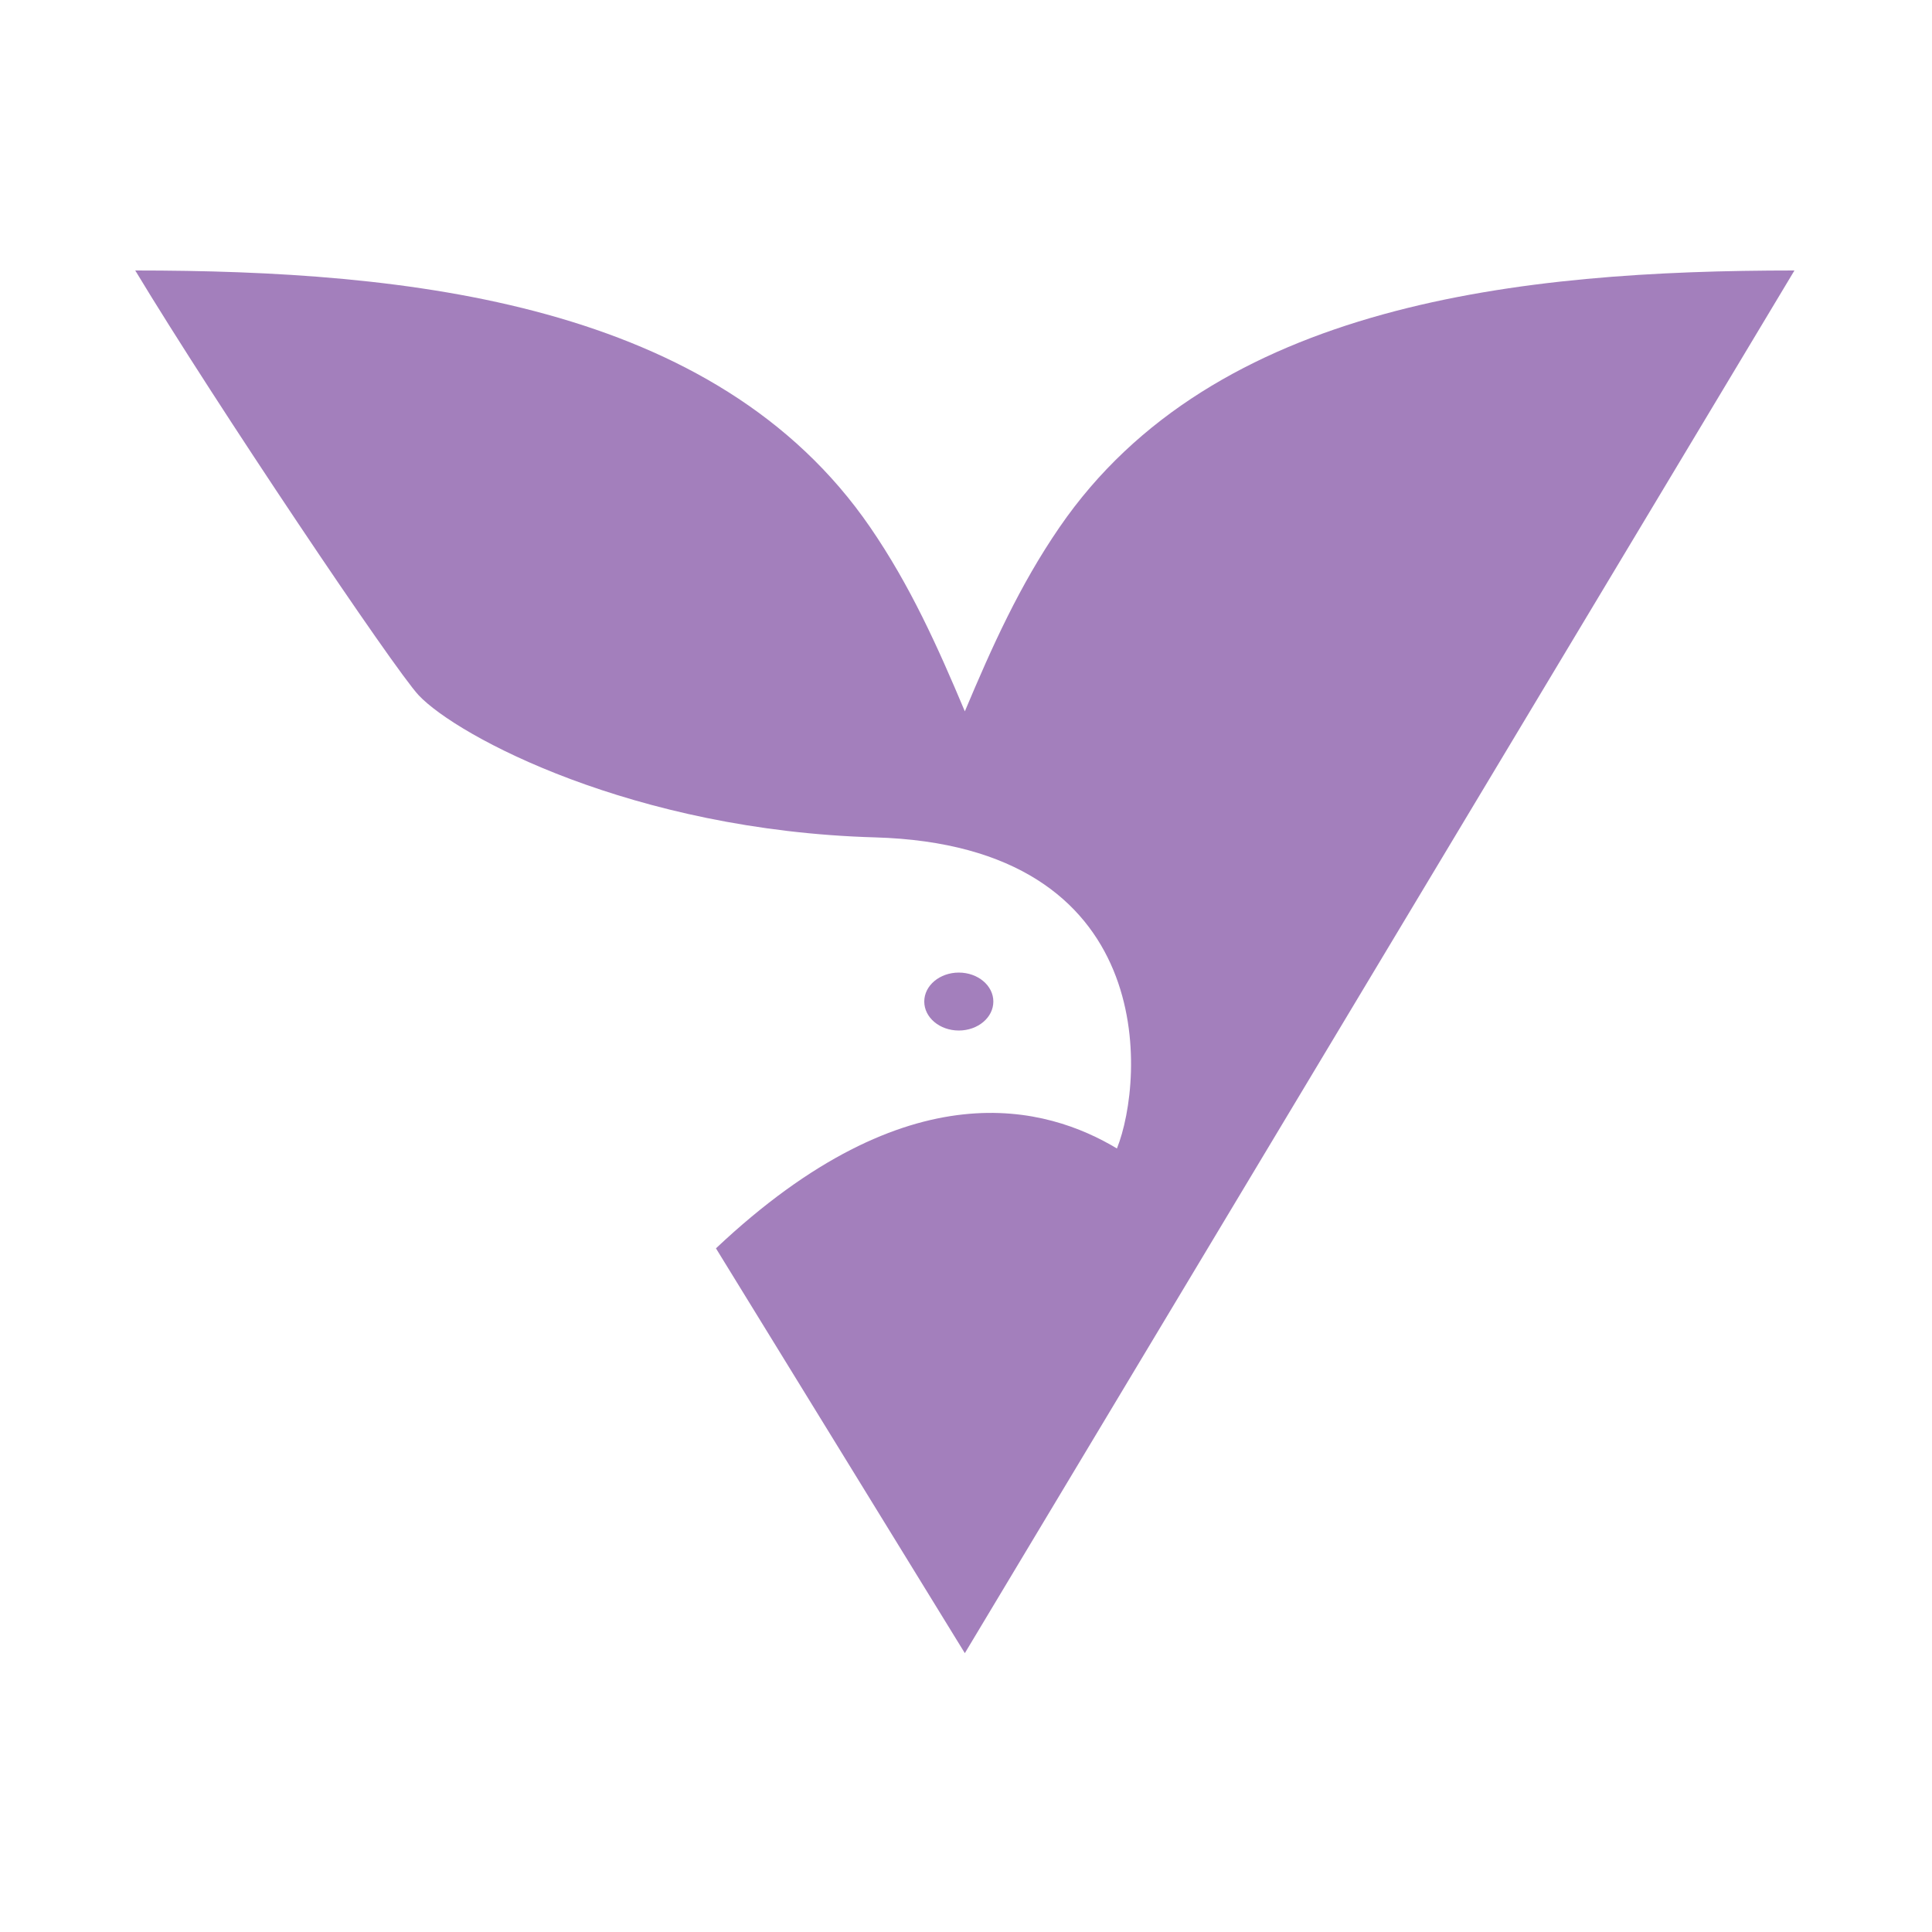
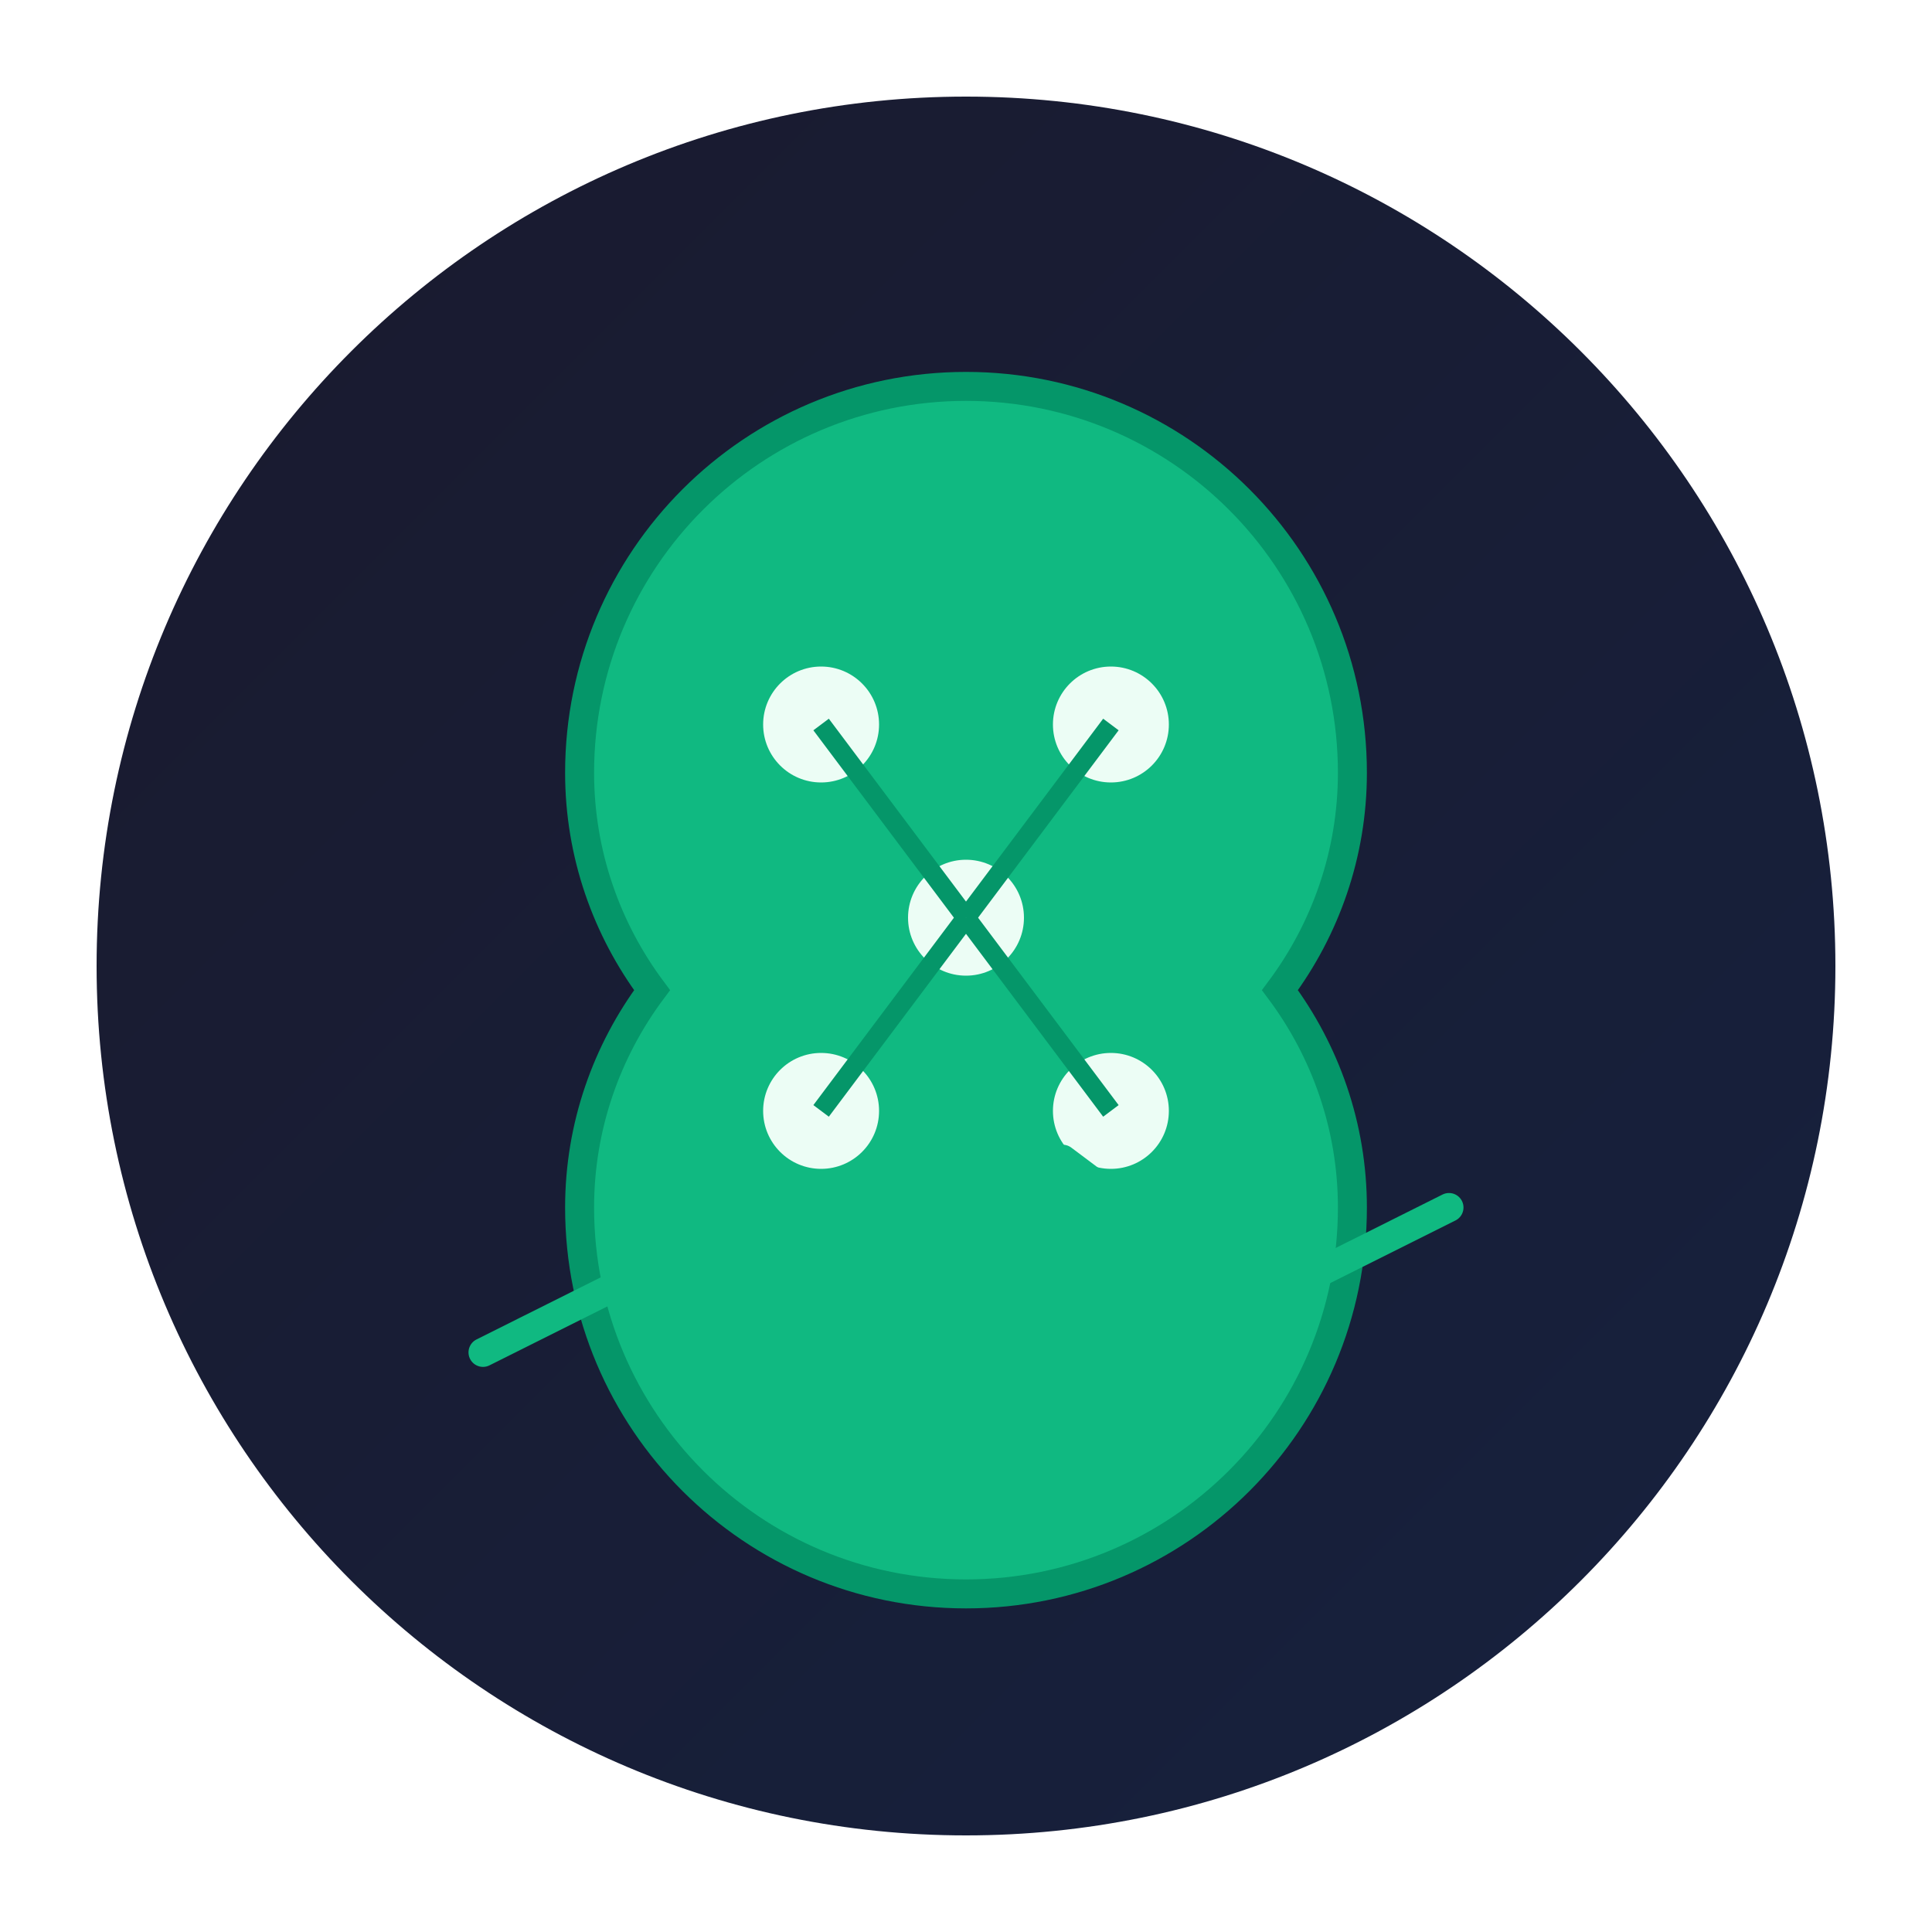
<svg xmlns="http://www.w3.org/2000/svg" width="200" height="200" viewBox="0 0 200 200" fill="none">
-   <path d="M43.343 71.975C40.83 69.305 22.349 41.836 14 28C42.239 28 74.084 31.293 90.072 54.57C94.225 60.616 97.052 66.916 99.88 73.639C102.708 66.916 105.536 60.616 109.689 54.57C125.676 31.293 157.522 28 185.761 28L99.88 171.134L74.116 129.228C94.155 110.335 108.468 114.596 115.625 118.89C118.488 111.733 120.125 87.529 90.577 86.685C65.528 85.969 47.341 76.223 43.343 71.975Z" fill="#A37FBC" />
-   <ellipse cx="99.255" cy="103.68" rx="3.576" ry="2.999" fill="#A37FBC" />
+   <circle cx="100" cy="100" r="90" fill="url(#gradient)" />
+   <path d="M100 40C77.9 40 60 57.9 60 80C60 88.4 62.8 96.2 67.5 102.5C62.8 108.8 60 116.6 60 125C60 147.1 77.9 165 100 165C122.1 165 140 147.1 140 125C140 116.6 137.2 108.8 132.5 102.5C137.2 96.2 140 88.4 140 80C140 57.9 122.1 40 100 40Z" fill="#10B981" stroke="#059669" stroke-width="3" />
+   <circle cx="85" cy="75" r="6" fill="#ECFDF5" />
+   <circle cx="115" cy="75" r="6" fill="#ECFDF5" />
+   <circle cx="100" cy="95" r="6" fill="#ECFDF5" />
+   <circle cx="85" cy="115" r="6" fill="#ECFDF5" />
+   <circle cx="115" cy="115" r="6" fill="#ECFDF5" />
+   <line x1="85" y1="75" x2="100" y2="95" stroke="#059669" stroke-width="2" />
+   <line x1="115" y1="75" x2="100" y2="95" stroke="#059669" stroke-width="2" />
+   <line x1="100" y1="95" x2="85" y2="115" stroke="#059669" stroke-width="2" />
+   <line x1="100" y1="95" x2="115" y2="115" stroke="#059669" stroke-width="2" />
+   <path d="M 50 140 L 70 130 L 90 145 L 110 120 L 130 135 L 150 125" stroke="#10B981" stroke-width="3" fill="none" stroke-linecap="round" stroke-linejoin="round" />
+   <defs>
+     <linearGradient id="gradient" x1="0%" y1="0%" x2="100%" y2="100%">
+       <stop offset="0%" style="stop-color:#1a1a2e;stop-opacity:1" />
+       <stop offset="100%" style="stop-color:#16213e;stop-opacity:1" />
+     </linearGradient>
+   </defs>
</svg>
